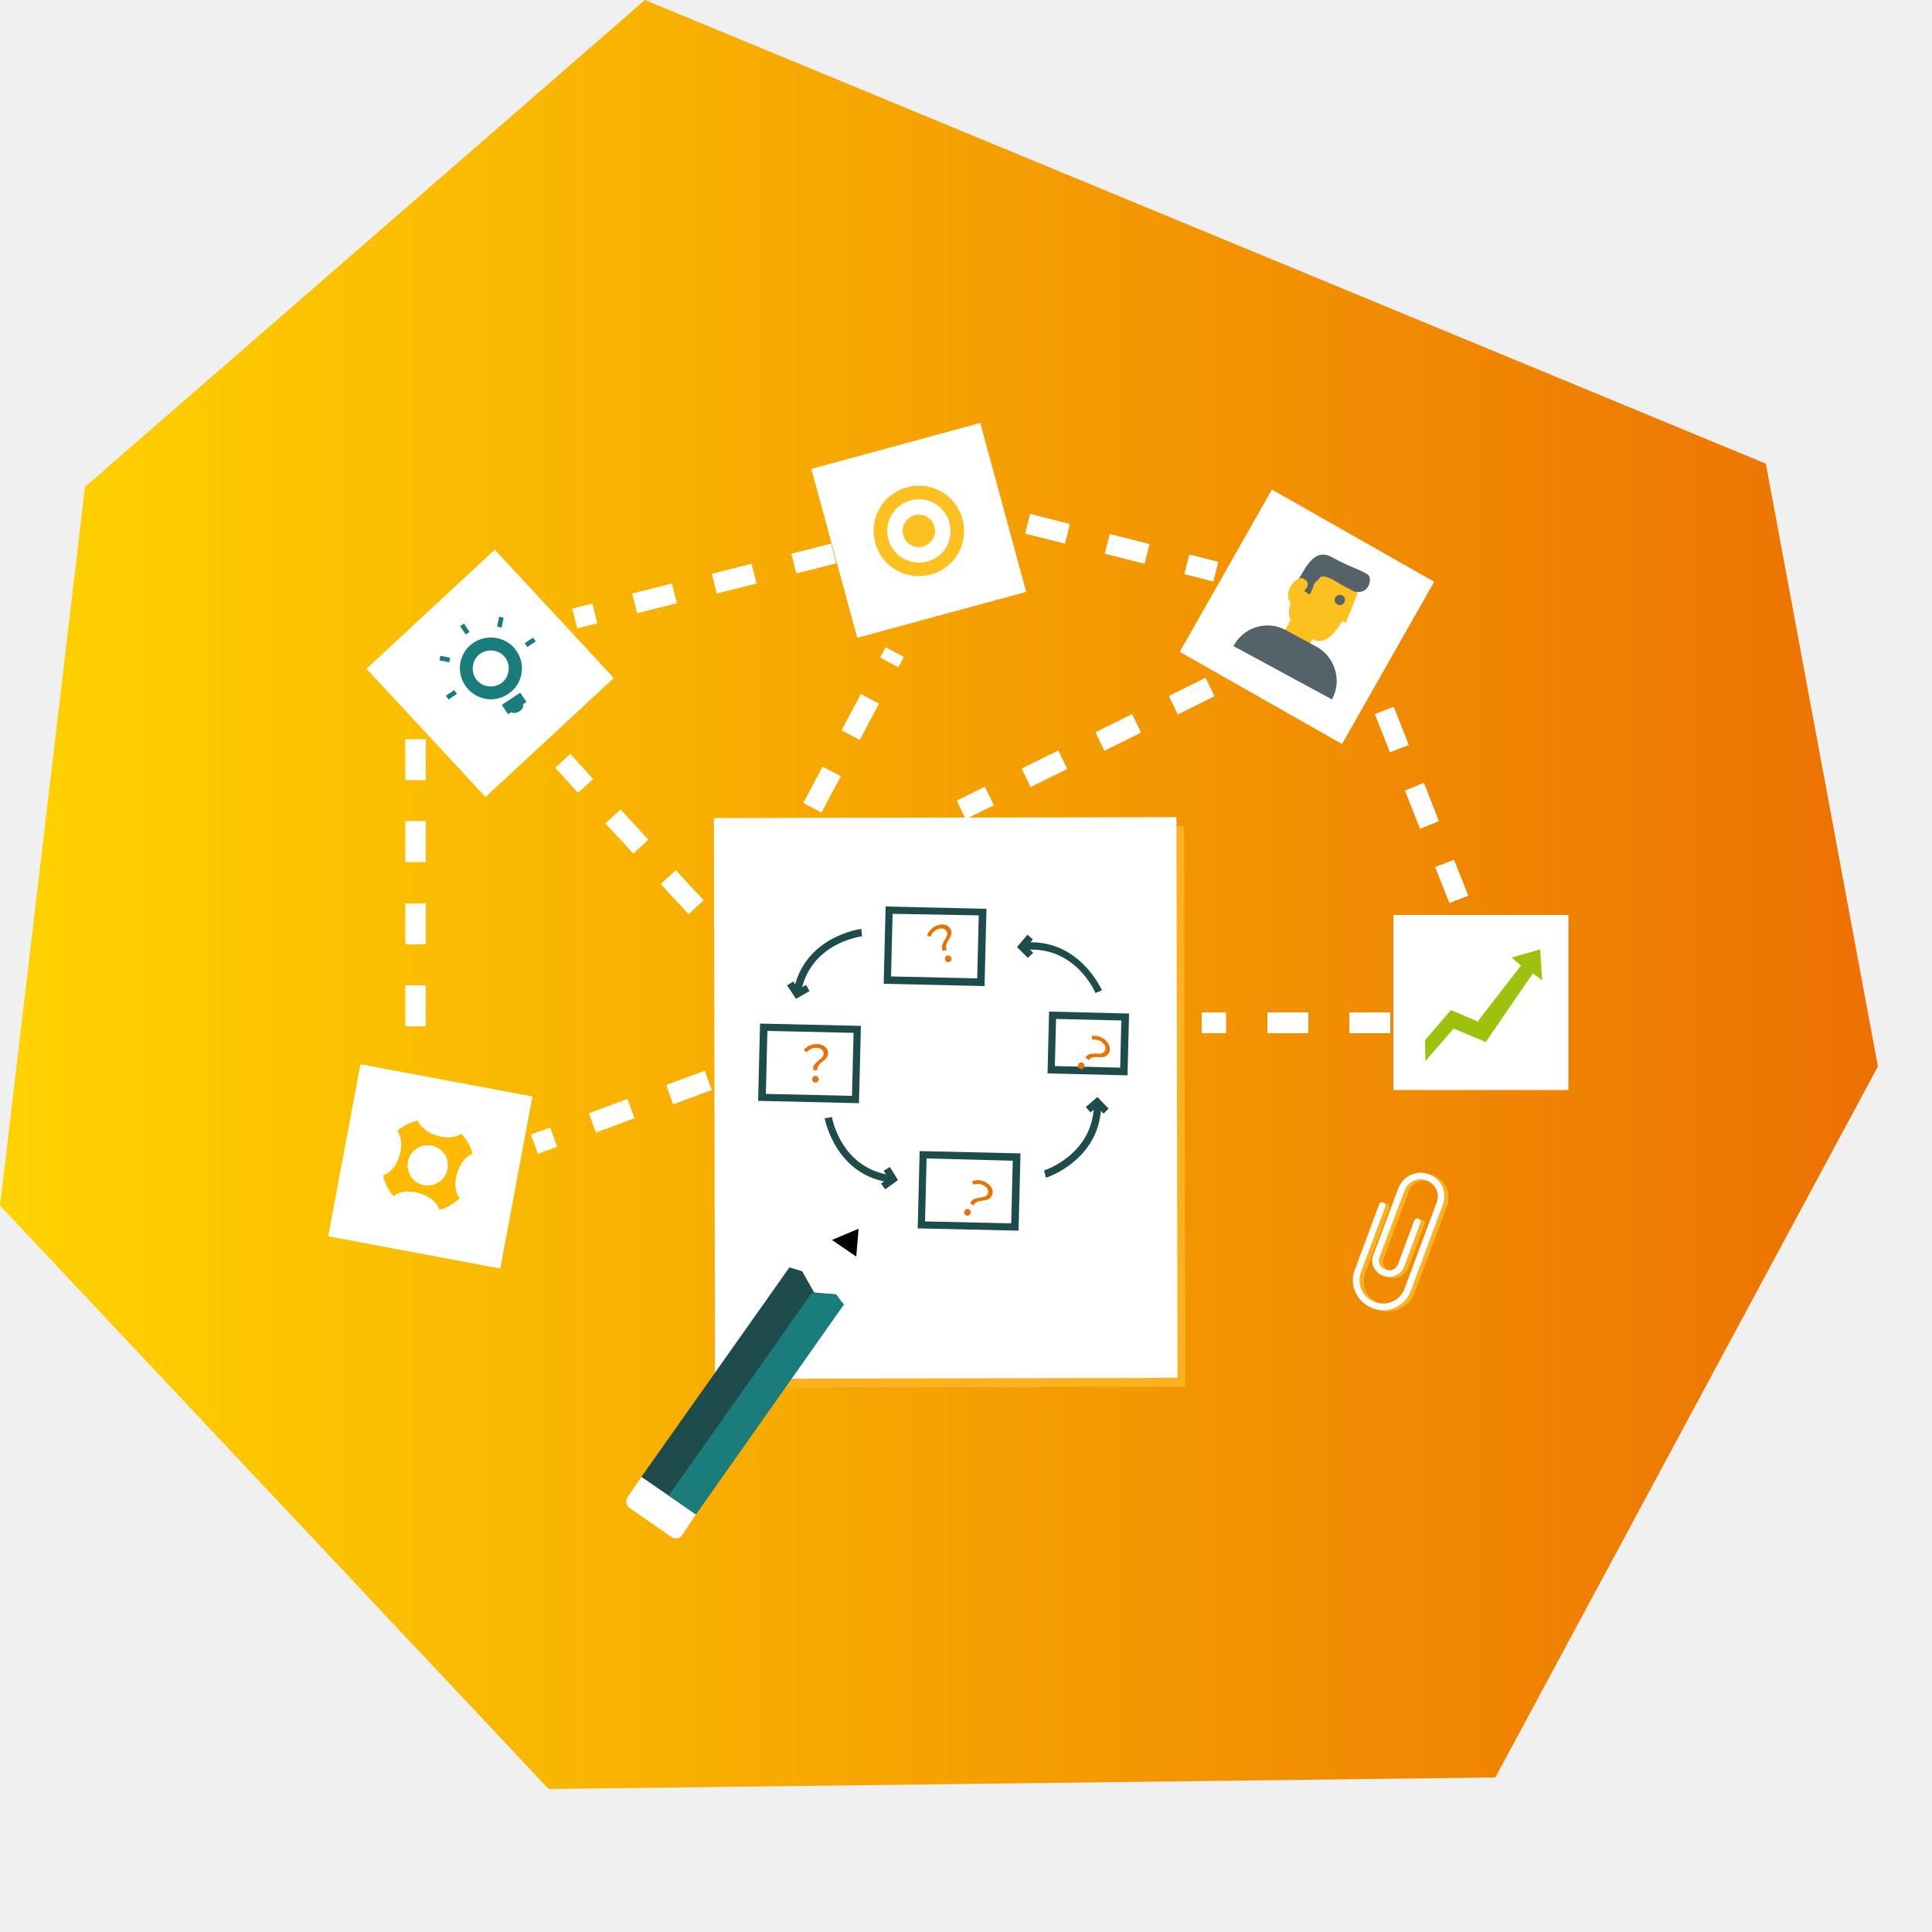
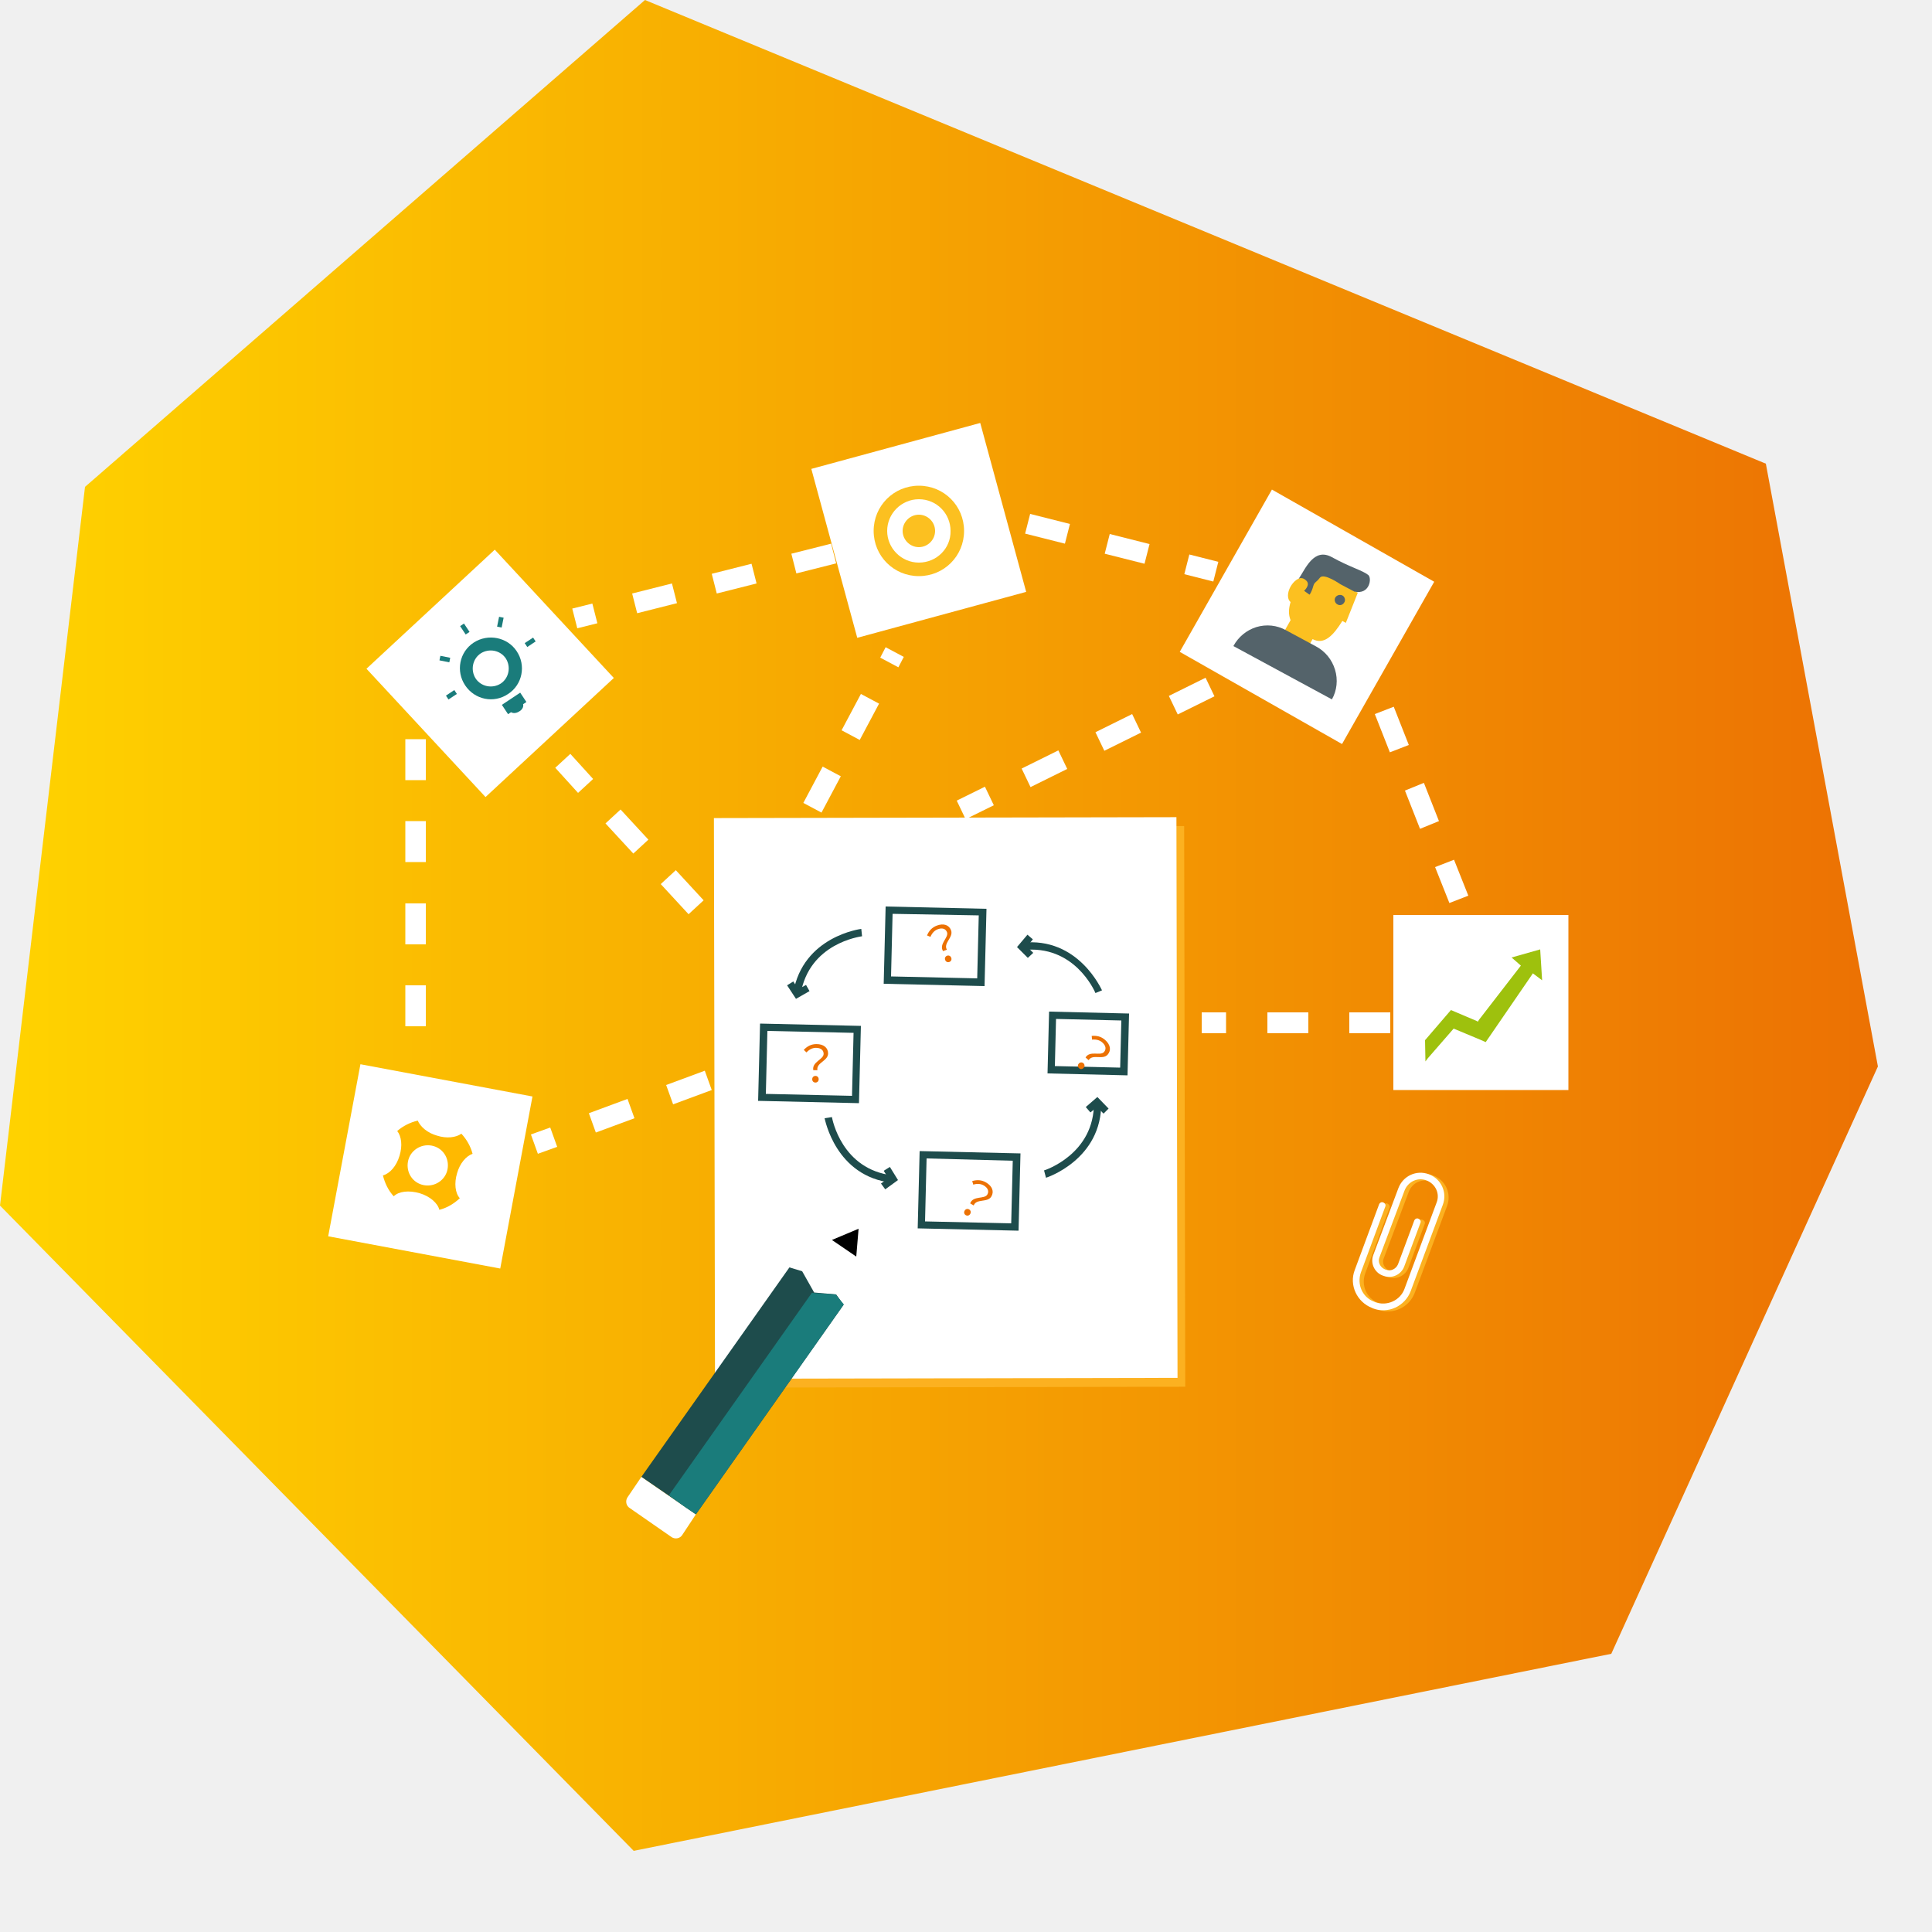
<svg xmlns="http://www.w3.org/2000/svg" version="1.1" id="Layer_1" x="0px" y="0px" viewBox="0 0 500 500" style="enable-background:new 0 0 500 500;" xml:space="preserve">
  <style type="text/css">
	.st0{fill-rule:evenodd;clip-rule:evenodd;fill:url(#SVGID_1_);}
	.st1{fill:#FCB120;}
	.st2{fill:#FFFFFF;}
	.st3{fill:#1E4C4C;}
	.st4{fill:#1A7C7B;}
	.st5{fill:#FCC020;}
	.st6{fill:#54636A;}
	.st7{fill:#9EC10D;}
	.st8{fill:#FFB900;}
	.st9{fill:#EC7103;}
	.st10{font-family:'KozGoPr6N-Heavy-83pv-RKSJ-H';}
	.st11{font-size:13px;}
	.st12{font-size:12.999px;}
</style>
-   <linearGradient id="SVGID_1_" gradientUnits="userSpaceOnUse" x1="0" y1="268.5" x2="486" y2="268.5" gradientTransform="matrix(1 0 0 -1 0 500)">
+   <linearGradient id="SVGID_1_" gradientUnits="userSpaceOnUse" x1="0" y1="260.5" x2="486" y2="260.5" gradientTransform="matrix(1 0 0 -1 0 500)">
    <stop offset="0" style="stop-color:#FFD300" />
    <stop offset="1" style="stop-color:#EC7103" />
  </linearGradient>
-   <path class="st0" d="M166.92,0L166.92,0C263.62,40,360.31,80,457,120c9.67,52,19.33,104,29,156c-33,61.33-66,122.67-99,184  c-81.67,1-163.33,2-245,3C94.67,412.67,47.33,362.33,0,312c7.33-62,14.67-124,22-186C70.31,84,118.62,42,166.92,0z" />
+   <path class="st0" d="M166.92,0C263.62,40,360.31,80,457,120c9.67,52,19.33,104,29,156c-23,50.67-46,101.33-69,152  c-84.33,17-168.67,34-253,51C109.33,423.33,54.67,367.67,0,312c7.33-62,14.67-124,22-186C70.31,84,118.62,42,166.92,0z" />
  <g>
    <g>
      <g id="paper_clip_8_">
        <g>
          <path class="st1" d="M356.4,338.9l-0.2-0.1c-3.9-1.5-6-5.9-4.5-9.8l6.3-17c0.2-0.5,0.7-0.7,1.1-0.5s0.7,0.7,0.5,1.1l-6.3,17      c-1.1,3.1,0.4,6.5,3.5,7.6l0.2,0.1c3,1.1,6.5-0.4,7.6-3.5l8.3-22.3c0.9-2.3-0.3-4.8-2.6-5.7c-2.3-0.9-4.8,0.3-5.7,2.6l-6.5,17.3      c-0.5,1.2,0.2,2.6,1.4,3.1l0.3,0.1c1.2,0.5,2.6-0.2,3.1-1.4l4.2-11.3c0.2-0.5,0.7-0.7,1.1-0.5c0.5,0.2,0.7,0.7,0.5,1.1      l-4.2,11.3c-0.8,2.1-3.2,3.2-5.3,2.4l-0.3-0.1c-2.1-0.8-3.2-3.2-2.4-5.3l6.5-17.3c1.2-3.2,4.7-4.8,7.9-3.6      c3.2,1.2,4.8,4.7,3.6,7.9l-8.3,22.3C364.8,338.4,360.4,340.4,356.4,338.9z" />
        </g>
      </g>
      <g>
        <g>
          <rect x="186.9" y="213.9" transform="matrix(1 -1.951835e-03 1.951835e-03 1 -0.5586 0.4822)" class="st1" width="119.7" height="145.1" />
        </g>
      </g>
      <g>
        <g>
          <rect x="184.9" y="211.6" transform="matrix(1 -1.951835e-03 1.951835e-03 1 -0.5541 0.4783)" class="st2" width="119.7" height="145.1" />
        </g>
      </g>
      <g>
        <g>
          <g>
            <path class="st2" d="M180.1,391.9l-14.1-9.7l-3.6,5.3c-0.6,0.9-0.4,2.2,0.6,2.8l10.8,7.5c0.9,0.6,2.2,0.4,2.8-0.6L180.1,391.9z       " />
          </g>
        </g>
        <g>
          <g>
            <polygon class="st3" points="216.4,335 210.7,334.5 207.6,329 204.3,328 166,382.2 180.1,391.9 218.3,337.7      " />
          </g>
        </g>
        <g>
          <g>
            <polygon class="st4" points="177.4,390.1 180.1,391.9 218.3,337.7 218.4,337.6 216.3,335 210.1,334.6 173.1,387      " />
          </g>
        </g>
        <g>
          <g>
            <polygon points="222.2,318 215.3,320.9 221.6,325.2      " />
          </g>
        </g>
      </g>
      <g>
        <g>
          <g>
            <path class="st3" d="M228.7,254.6l0.5-20l26.1,0.6l-0.5,20L228.7,254.6z M231,236.5l-0.4,16.2l22.3,0.5l0.4-16.3L231,236.5z" />
          </g>
        </g>
        <g>
          <g>
            <path class="st3" d="M196.2,284.9l0.5-20l26.1,0.6l-0.5,20L196.2,284.9z M198.6,266.8l-0.4,16.3l22.3,0.5l0.4-16.3L198.6,266.8       z" />
          </g>
        </g>
        <g>
          <g>
            <path class="st3" d="M237.5,317.9l0.5-20l26.1,0.6l-0.5,20L237.5,317.9z M239.8,299.8l-0.4,16.3l22.3,0.5l0.4-16.2L239.8,299.8       z" />
          </g>
        </g>
        <g>
          <g>
            <path class="st3" d="M271.1,277.8l0.4-16l20.7,0.5l-0.4,16L271.1,277.8z M273.3,263.7l-0.3,12.2l16.9,0.4l0.3-12.2L273.3,263.7       z" />
          </g>
        </g>
        <g>
          <g>
            <g>
              <path class="st3" d="M207.2,257.3c2.2-13.2,15.4-14.9,15.9-15l-0.2-1.9c-0.1,0-15.1,1.9-17.6,16.5L207.2,257.3z" />
            </g>
          </g>
          <g>
            <g>
              <polygon class="st3" points="206,258.5 209.5,256.5 208.6,254.9 206.6,256 205.3,254 203.7,255       " />
            </g>
          </g>
        </g>
        <g>
          <g>
            <g>
              <path class="st3" d="M230.9,306.1l0.2-1.9c-13.3-1.5-15.7-14.6-15.8-15.1l-1.9,0.3C213.5,289.6,216.2,304.5,230.9,306.1z" />
            </g>
          </g>
          <g>
            <g>
              <polygon class="st3" points="229.1,307.8 232.4,305.4 230.3,302 228.7,303 229.9,304.9 228,306.3       " />
            </g>
          </g>
        </g>
        <g>
          <g>
            <g>
              <path class="st3" d="M270.7,304.8c0.1,0,14.5-4.7,14.3-19.5h-1.9c0.2,13.4-12.8,17.6-12.9,17.6L270.7,304.8z" />
            </g>
          </g>
          <g>
            <g>
              <polygon class="st3" points="285.6,288.2 286.9,286.9 284,283.9 281,286.5 282.2,287.9 283.9,286.5       " />
            </g>
          </g>
        </g>
        <g>
          <g>
            <g>
              <path class="st3" d="M283.5,257l1.7-0.7c-0.1-0.1-6.1-14-20.8-12.3l0.2,1.9C278,244.3,283.3,256.5,283.5,257z" />
            </g>
          </g>
          <g>
            <g>
              <polygon class="st3" points="266,247.9 267.4,246.6 265.8,245 267.3,243.1 265.9,241.9 263.2,245.1       " />
            </g>
          </g>
        </g>
      </g>
      <g id="paper_clip_6_">
        <g>
          <path class="st2" d="M355.3,338.6l-0.2-0.1c-3.9-1.5-6-5.9-4.5-9.8l6.3-17c0.2-0.5,0.7-0.7,1.1-0.5c0.5,0.2,0.7,0.7,0.5,1.1      l-6.3,17c-1.1,3.1,0.4,6.5,3.5,7.6l0.2,0.1c3,1.1,6.5-0.4,7.6-3.5l8.3-22.3c0.9-2.3-0.3-4.8-2.6-5.7c-2.3-0.9-4.8,0.3-5.7,2.6      l-6.5,17.3c-0.5,1.2,0.2,2.6,1.4,3.1l0.3,0.1c1.2,0.5,2.6-0.2,3.1-1.4l4.2-11.3c0.2-0.5,0.7-0.7,1.1-0.5      c0.5,0.2,0.7,0.7,0.5,1.1l-4.2,11.3c-0.8,2.1-3.2,3.2-5.3,2.4l-0.3-0.1c-2.1-0.8-3.2-3.2-2.4-5.3l6.5-17.3      c1.2-3.2,4.7-4.8,7.9-3.6c3.2,1.2,4.8,4.7,3.6,7.9l-8.3,22.3C363.6,338.1,359.2,340.1,355.3,338.6z" />
        </g>
      </g>
    </g>
    <g>
      <rect x="104.2" y="151.62" transform="matrix(0.733 -0.6802 0.6802 0.733 -84.6714 132.8093)" class="st2" width="45.3" height="45.3" />
    </g>
    <g>
      <rect x="215.11" y="114.61" transform="matrix(0.965 -0.2624 0.2624 0.965 -27.6844 67.1949)" class="st2" width="45.3" height="45.3" />
    </g>
    <g>
      <rect x="314.1" y="135.47" transform="matrix(0.4939 -0.8695 0.8695 0.4939 32.3934 374.9007)" class="st2" width="48.3" height="48.3" />
    </g>
    <g>
      <path class="st5" d="M351.4,153.4l-0.6-0.3c0.4-3-1.2-5.2-4.4-6.9c-3.5-1.9-6.7-0.7-9.4,3.4c-1-0.1-2.2,0.8-3,2.2    c-0.9,1.6-0.9,3.3,0,4c-0.5,1.7-0.6,3.2,0,4.7l-1.7,3l2,6.2l4.5-2.7l0.9-1.6l0,0c3,1.6,5.4-1,7.7-4.7l0.9,0.5L351.4,153.4z" />
    </g>
    <g>
      <rect x="360.6" y="236.8" class="st2" width="45.3" height="45.3" />
    </g>
    <g>
      <rect x="88.71" y="279.21" transform="matrix(0.1842 -0.9829 0.9829 0.1842 -205.8406 355.7138)" class="st2" width="45.3" height="45.3" />
    </g>
    <g>
      <path class="st2" d="M178.2,236.6l-7.2-7.8l3.9-3.6l7.2,7.8L178.2,236.6z M163.9,220.9l-7.2-7.8l3.9-3.6l7.2,7.8L163.9,220.9z     M149.6,205.2l-5.9-6.5l3.9-3.6l5.9,6.5L149.6,205.2z" />
    </g>
    <g>
      <path class="st2" d="M212.6,210.3l-4.7-2.5l5-9.4l4.7,2.5L212.6,210.3z M222.5,191.5l-4.7-2.5l5-9.4l4.7,2.5L222.5,191.5z     M232.5,172.7l-4.7-2.5l1.4-2.7l4.7,2.5L232.5,172.7z" />
    </g>
    <g>
      <path class="st2" d="M375.1,233.7l-3.7-9.3l4.9-1.9l3.7,9.3L375.1,233.7z M367.5,214.5l-3.9-9.9l4.9-2l3.9,9.9L367.5,214.5z     M359.7,194.7l-3.9-9.9l4.9-1.9l3.9,9.9L359.7,194.7z" />
    </g>
    <g>
      <path class="st2" d="M249.9,212l-2.3-4.8l7.3-3.6l2.3,4.8L249.9,212z M266.7,203.7l-2.3-4.8l9.5-4.7l2.3,4.8L266.7,203.7z     M285.8,194.3l-2.3-4.8l9.5-4.7l2.3,4.8L285.8,194.3z M304.8,184.9l-2.3-4.8l9.5-4.7l2.3,4.8L304.8,184.9z" />
    </g>
    <g>
      <path class="st2" d="M139.2,298.6l-1.8-5l5-1.8l1.8,5L139.2,298.6z M154.2,293.1l-1.8-5l10-3.7l1.8,5L154.2,293.1z M174.2,285.8    l-1.8-5l10-3.7l1.8,5L174.2,285.8z" />
    </g>
    <g>
      <path class="st2" d="M149.4,162.6l-1.3-5.1l5.2-1.3l1.3,5.1L149.4,162.6z M164.9,158.7l-1.3-5.1l10.3-2.6l1.3,5.1L164.9,158.7z     M185.5,153.6l-1.3-5.1l10.3-2.6l1.3,5.1L185.5,153.6z M206.1,148.4l-1.3-5.1l10.3-2.6l1.3,5.1L206.1,148.4z" />
    </g>
    <g>
      <path class="st2" d="M110.2,265.6h-5.3V255h5.3V265.6z M110.2,244.4h-5.3v-10.6h5.3V244.4z M110.2,223.1h-5.3v-10.6h5.3V223.1z     M110.2,201.9h-5.3v-10.6h5.3V201.9z" />
    </g>
    <g>
      <path class="st2" d="M359.8,267.4h-10.6V262h10.6V267.4z M338.6,267.4H328V262h10.6V267.4z M317.3,267.4H311V262h6.3V267.4z" />
    </g>
    <g>
      <path class="st2" d="M314,150.5l-7.5-1.9l1.3-5.1l7.5,1.9L314,150.5z M296.2,145.9l-10.3-2.6l1.3-5.1l10.3,2.6L296.2,145.9z     M275.6,140.7l-10.3-2.6l1.3-5.1l10.3,2.6L275.6,140.7z" />
    </g>
    <g>
      <g>
        <path class="st6" d="M347.9,155.9c0.4-0.6,0.1-1.5-0.5-1.8s-1.4-0.1-1.8,0.5s-0.1,1.5,0.5,1.8     C346.7,156.8,347.5,156.6,347.9,155.9z" />
      </g>
      <g>
        <path class="st6" d="M350.5,153.1l-3.6-1.9c0,0-4.3-3-5.3-1.7s-1.4,1.1-1.7,2.1c-0.5,1.8-1,2.3-1,2.3l-1.4-1c0,0,1.7-1.5,0.6-2.6     c-0.8-0.8-1.5-0.8-2-0.5c1.7-2.5,3.9-8.2,8.6-5.6c4.7,2.6,7.9,3.4,9.4,4.6C355.1,149.6,354.5,154,350.5,153.1z" />
      </g>
      <g>
        <path class="st6" d="M319.2,167.2l25.5,13.8c1.3-2.3,1.6-5.1,0.8-7.7c-0.8-2.6-2.5-4.7-4.9-6l-7.8-4.2c-2.3-1.3-5.1-1.6-7.7-0.8     C322.6,163.1,320.5,164.8,319.2,167.2z" />
      </g>
    </g>
    <g id="icon_2_">
      <g>
        <path class="st4" d="M124.4,169.1c2.2-1.4,5.1-0.8,6.5,1.3c1.4,2.2,0.8,5.1-1.3,6.5c-2.2,1.4-5.1,0.8-6.5-1.3     C121.7,173.4,122.3,170.5,124.4,169.1L124.4,169.1z M122.6,166.3c-3.7,2.4-4.7,7.4-2.2,11.1s7.4,4.7,11.1,2.2     c3.7-2.4,4.7-7.4,2.2-11.1C131.3,164.9,126.3,163.9,122.6,166.3L122.6,166.3z" />
      </g>
      <g>
        <rect x="119.7" y="161.49" transform="matrix(0.8327 -0.5537 0.5537 0.8327 -70.0117 93.8437)" class="st4" width="1.2" height="2.6" />
      </g>
      <g>
        <rect x="114.53" y="169.26" transform="matrix(0.1974 -0.9803 0.9803 0.1974 -74.8017 249.7613)" class="st4" width="1.2" height="2.6" />
      </g>
      <g>
        <rect x="115.53" y="179.21" transform="matrix(0.8329 -0.5534 0.5534 0.8329 -79.9893 94.6981)" class="st4" width="2.6" height="1.2" />
      </g>
      <g>
        <g>
          <rect x="130.22" y="180.6" transform="matrix(0.8328 -0.5535 0.5535 0.8328 -78.5273 104.0886)" class="st4" width="5.7" height="2.9" />
        </g>
        <g>
          <path class="st4" d="M135.2,181.9c-0.4-0.7-1.5-0.7-2.4-0.1c-0.9,0.6-1.2,1.6-0.8,2.2c0.4,0.7,1.5,0.7,2.4,0.1      C135.3,183.6,135.7,182.6,135.2,181.9z" />
        </g>
        <g>
          <rect x="132.69" y="181.11" transform="matrix(0.8329 -0.5534 0.5534 0.8329 -78.6757 104.2445)" class="st4" width="1.2" height="2.6" />
        </g>
      </g>
      <g>
        <rect x="135.9" y="165.62" transform="matrix(0.8329 -0.5535 0.5535 0.8329 -69.0682 103.7188)" class="st4" width="2.6" height="1.2" />
      </g>
      <g>
        <rect x="128.2" y="160.41" transform="matrix(0.1974 -0.9803 0.9803 0.1974 -53.9086 256.1806)" class="st4" width="2.6" height="1.2" />
      </g>
    </g>
    <g>
      <polygon class="st7" points="368.9,274.7 369.5,273.9 376.2,266.2 382.9,269 384.5,269.7 396.1,252.8 396.7,251.9 399.1,253.7     398.6,245.7 391.2,247.8 393.6,249.9 382.7,264 382.5,264.4 382.1,264.2 375.5,261.4 368.8,269.2   " />
    </g>
    <g id="icon_1_">
      <path class="st8" d="M118.3,303.6c0.7-2.5,2.3-4.4,4-5c-0.5-1.9-1.5-3.7-2.9-5.2c-1.4,1-3.8,1.3-6.3,0.5c-2.5-0.7-4.3-2.3-5-3.9    c-2,0.5-3.8,1.4-5.3,2.7c1.1,1.4,1.4,3.8,0.6,6.4c-0.8,2.7-2.5,4.6-4.3,5.1c0.5,2,1.4,3.9,2.8,5.4c1.3-1.3,3.9-1.6,6.7-0.8    c2.7,0.8,4.7,2.6,5.1,4.3c2-0.5,3.8-1.6,5.3-3C117.8,308.8,117.5,306.2,118.3,303.6z M109.2,306.6c-2.8-0.8-4.3-3.7-3.5-6.5    c0.8-2.7,3.7-4.3,6.5-3.5s4.3,3.7,3.5,6.5C114.9,305.8,112,307.4,109.2,306.6z" />
    </g>
    <g>
      <g>
        <path class="st2" d="M237.8,121.7c-8.6,0-15.6,7-15.6,15.6s7,15.6,15.6,15.6s15.6-7,15.6-15.6     C253.5,128.7,246.5,121.7,237.8,121.7z M237.8,149.1c-6.5,0-11.7-5.2-11.7-11.7s5.2-11.7,11.7-11.7s11.7,5.2,11.7,11.7     C249.5,143.8,244.3,149.1,237.8,149.1z" />
      </g>
    </g>
    <g>
      <g>
        <path class="st2" d="M237.8,129.1c-4.5,0-8.2,3.7-8.2,8.2s3.7,8.2,8.2,8.2c4.6,0,8.2-3.7,8.2-8.2     C246.1,132.8,242.4,129.1,237.8,129.1z M237.8,141.6c-2.3,0-4.2-1.9-4.2-4.2s1.9-4.2,4.2-4.2s4.2,1.9,4.2,4.2     C242,139.7,240.1,141.6,237.8,141.6z" />
      </g>
    </g>
    <g>
      <g>
        <path class="st5" d="M237.8,133.2c-2.3,0-4.2,1.9-4.2,4.2s1.9,4.2,4.2,4.2s4.2-1.9,4.2-4.2C242,135.1,240.1,133.2,237.8,133.2z" />
      </g>
    </g>
    <g>
      <g>
        <g>
          <path class="st5" d="M237.8,125.7c-6.5,0-11.7,5.2-11.7,11.7s5.2,11.7,11.7,11.7s11.7-5.2,11.7-11.7S244.3,125.7,237.8,125.7z       M237.8,145.6c-4.5,0-8.2-3.7-8.2-8.2s3.7-8.2,8.2-8.2c4.6,0,8.2,3.7,8.2,8.2C246.1,141.9,242.4,145.6,237.8,145.6z" />
        </g>
      </g>
    </g>
  </g>
  <text transform="matrix(1 0 0 1 204.7 280.1)" class="st9 st10 st11">？</text>
  <text transform="matrix(0.9372 -0.3488 0.3488 0.9372 239.7329 251.1075)" class="st9 st10 st11">？</text>
  <text transform="matrix(0.8625 0.5061 -0.5061 0.8625 244.5034 311.2176)" class="st9 st10 st11">？</text>
  <text transform="matrix(0.7539 0.6569 -0.6569 0.7539 274.5189 272.2464)" class="st9 st10 st12">？</text>
</svg>
